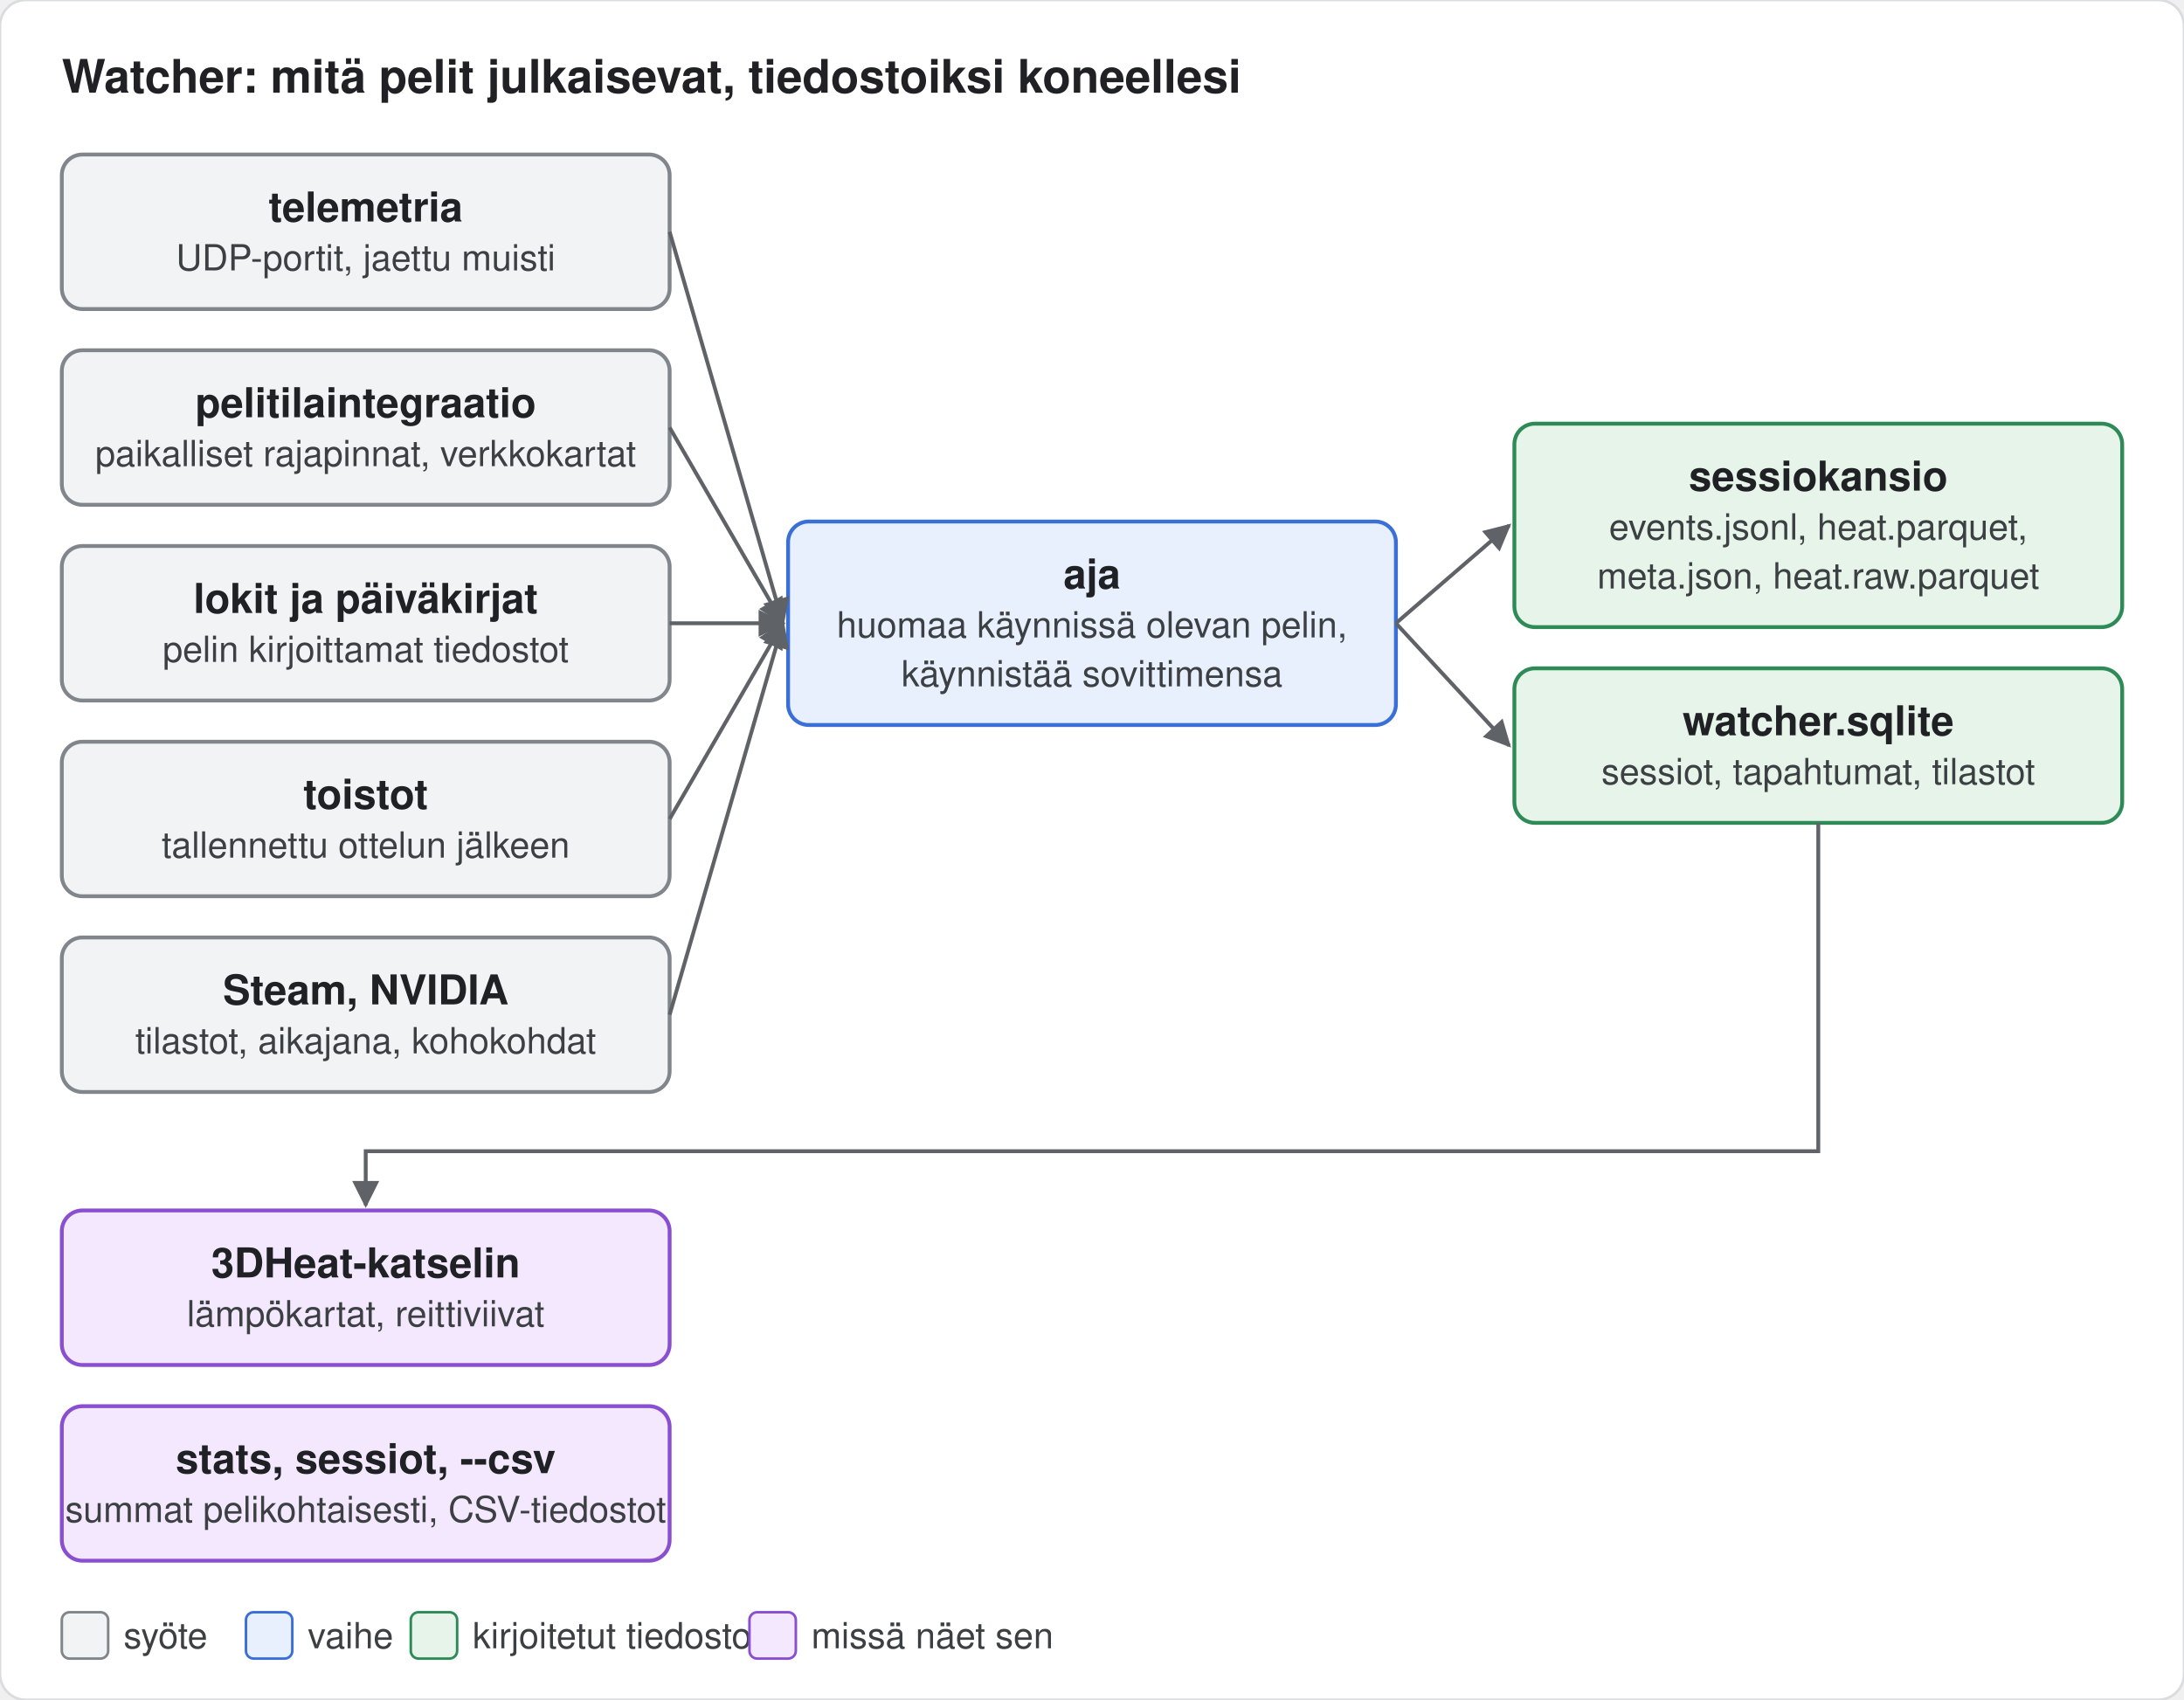
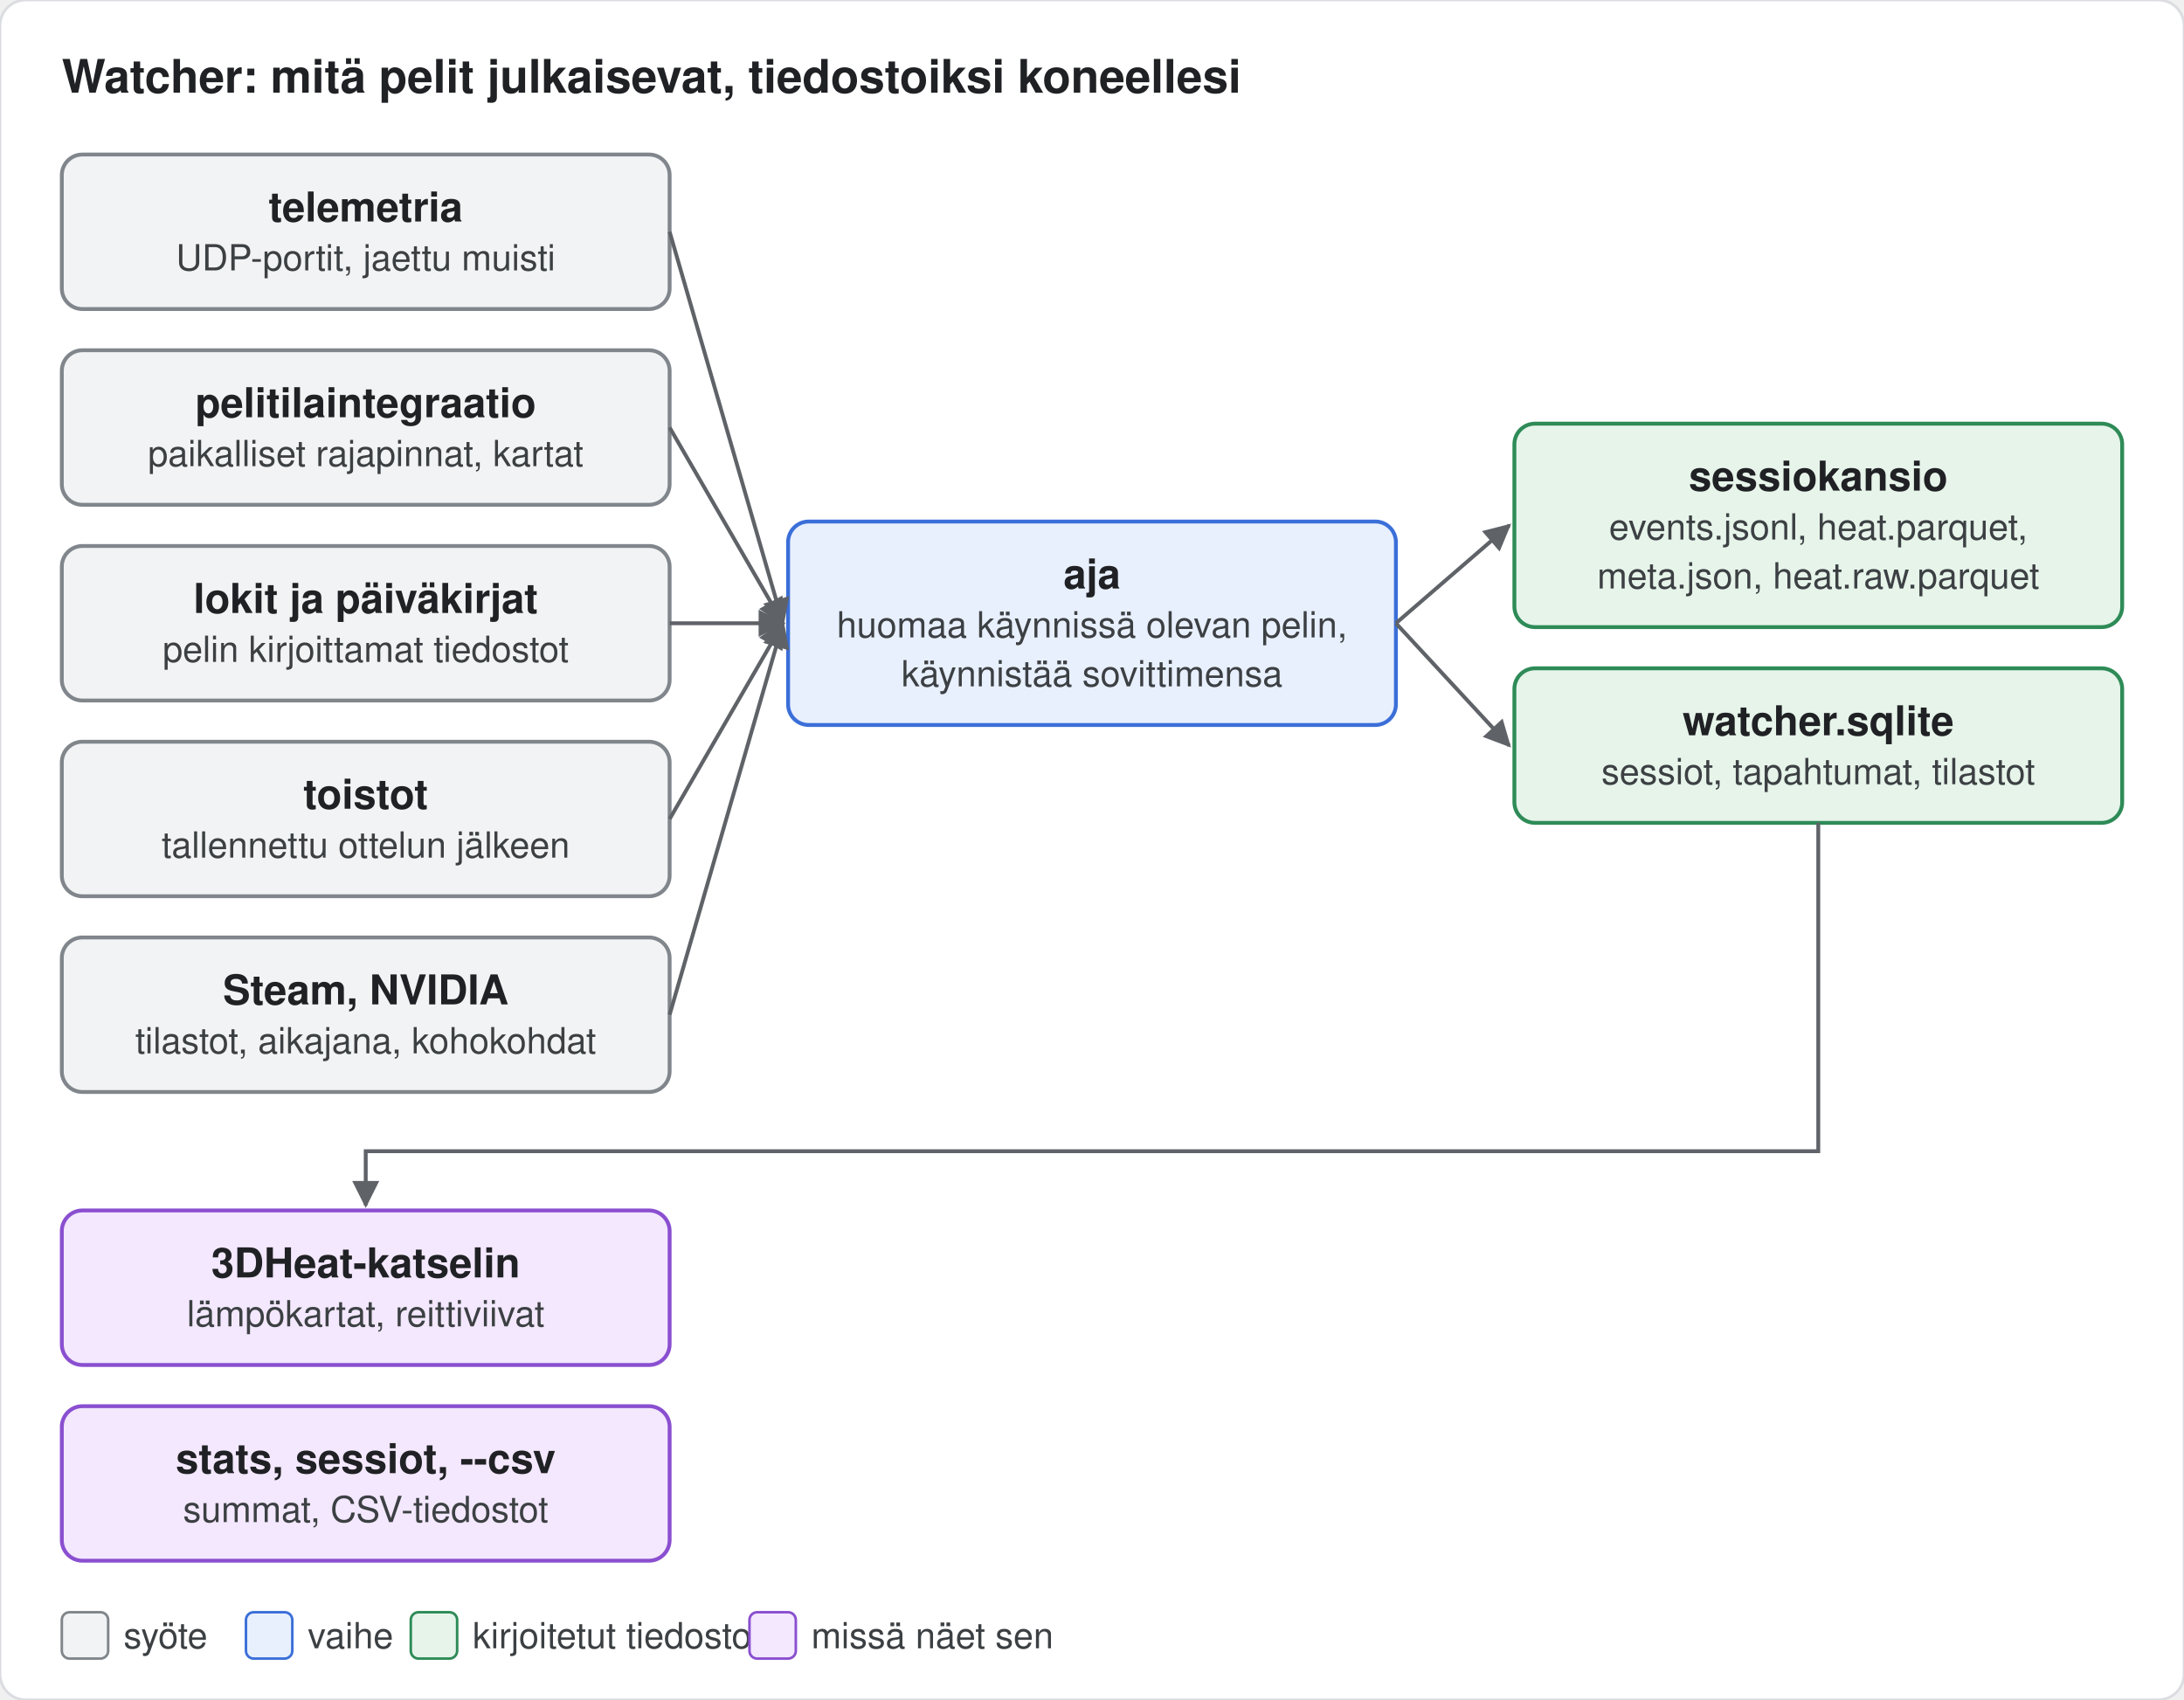
<svg xmlns="http://www.w3.org/2000/svg" width="848" height="660" viewBox="0 0 848 660" font-family="Segoe UI,Helvetica,Arial,sans-serif" role="img" aria-label="The watcher: what games publish, into files on your machine">
  <defs>
    <marker id="a" viewBox="0 0 10 10" refX="9" refY="5" markerWidth="7" markerHeight="7" orient="auto">
      <path d="M0,0 L10,5 L0,10 z" fill="#5f6368" />
    </marker>
  </defs>
  <rect width="848" height="660" rx="10" fill="#ffffff" stroke="#dadce0" />
  <text x="24" y="36" font-size="18" font-weight="600" fill="#202124">Watcher: mitä pelit julkaisevat, tiedostoiksi koneellesi</text>
  <rect x="24" y="60.0" width="236" height="60" rx="8" fill="#f1f3f4" stroke="#80868b" stroke-width="1.5" />
  <text x="142.0" y="86.0" text-anchor="middle" font-weight="600" font-size="16" fill="#202124">telemetria</text>
  <text x="142.0" y="105.0" text-anchor="middle" font-size="14" fill="#3c4043">UDP-portit, jaettu muisti</text>
  <rect x="24" y="136.0" width="236" height="60" rx="8" fill="#f1f3f4" stroke="#80868b" stroke-width="1.5" />
  <text x="142.0" y="162.0" text-anchor="middle" font-weight="600" font-size="16" fill="#202124">pelitilaintegraatio</text>
-   <text x="142.0" y="181.0" text-anchor="middle" font-size="14" fill="#3c4043">paikalliset rajapinnat, verkkokartat</text>
+   <text x="142.0" y="181.0" text-anchor="middle" font-size="14" fill="#3c4043">paikalliset rajapinnat, kartat</text>
  <rect x="24" y="212.0" width="236" height="60" rx="8" fill="#f1f3f4" stroke="#80868b" stroke-width="1.5" />
  <text x="142.0" y="238.0" text-anchor="middle" font-weight="600" font-size="16" fill="#202124">lokit ja päiväkirjat</text>
  <text x="142.0" y="257.0" text-anchor="middle" font-size="14" fill="#3c4043">pelin kirjoittamat tiedostot</text>
  <rect x="24" y="288.0" width="236" height="60" rx="8" fill="#f1f3f4" stroke="#80868b" stroke-width="1.5" />
  <text x="142.0" y="314.0" text-anchor="middle" font-weight="600" font-size="16" fill="#202124">toistot</text>
  <text x="142.0" y="333.0" text-anchor="middle" font-size="14" fill="#3c4043">tallennettu ottelun jälkeen</text>
  <rect x="24" y="364.0" width="236" height="60" rx="8" fill="#f1f3f4" stroke="#80868b" stroke-width="1.5" />
  <text x="142.0" y="390.0" text-anchor="middle" font-weight="600" font-size="16" fill="#202124">Steam, NVIDIA</text>
  <text x="142.0" y="409.0" text-anchor="middle" font-size="14" fill="#3c4043">tilastot, aikajana, kohokohdat</text>
  <rect x="306" y="202.5" width="236" height="79" rx="8" fill="#e8f0fe" stroke="#3b6fd8" stroke-width="1.5" />
  <text x="424.0" y="228.5" text-anchor="middle" font-weight="600" font-size="16" fill="#202124">aja</text>
  <text x="424.0" y="247.5" text-anchor="middle" font-size="14" fill="#3c4043">huomaa käynnissä olevan pelin,</text>
  <text x="424.0" y="266.5" text-anchor="middle" font-size="14" fill="#3c4043">käynnistää sovittimensa</text>
  <rect x="588" y="164.5" width="236" height="79" rx="8" fill="#e6f4ea" stroke="#2e8b57" stroke-width="1.5" />
  <text x="706.0" y="190.5" text-anchor="middle" font-weight="600" font-size="16" fill="#202124">sessiokansio</text>
  <text x="706.0" y="209.5" text-anchor="middle" font-size="14" fill="#3c4043">events.jsonl, heat.parquet,</text>
  <text x="706.0" y="228.5" text-anchor="middle" font-size="14" fill="#3c4043">meta.json, heat.raw.parquet</text>
  <rect x="588" y="259.5" width="236" height="60" rx="8" fill="#e6f4ea" stroke="#2e8b57" stroke-width="1.5" />
  <text x="706.0" y="285.5" text-anchor="middle" font-weight="600" font-size="16" fill="#202124">watcher.sqlite</text>
  <text x="706.0" y="304.5" text-anchor="middle" font-size="14" fill="#3c4043">sessiot, tapahtumat, tilastot</text>
  <line x1="260" y1="90.0" x2="304" y2="242.0" stroke="#5f6368" stroke-width="1.5" marker-end="url(#a)" />
  <line x1="260" y1="166.0" x2="304" y2="242.0" stroke="#5f6368" stroke-width="1.5" marker-end="url(#a)" />
  <line x1="260" y1="242.0" x2="304" y2="242.0" stroke="#5f6368" stroke-width="1.5" marker-end="url(#a)" />
  <line x1="260" y1="318.0" x2="304" y2="242.0" stroke="#5f6368" stroke-width="1.5" marker-end="url(#a)" />
  <line x1="260" y1="394.0" x2="304" y2="242.0" stroke="#5f6368" stroke-width="1.5" marker-end="url(#a)" />
  <line x1="542" y1="242.0" x2="586" y2="204.0" stroke="#5f6368" stroke-width="1.5" marker-end="url(#a)" />
  <line x1="542" y1="242.0" x2="586" y2="289.5" stroke="#5f6368" stroke-width="1.5" marker-end="url(#a)" />
  <path d="M706.0,319.5 V447.0 H142.0 V468.0" fill="none" stroke="#5f6368" stroke-width="1.5" marker-end="url(#a)" />
  <rect x="24" y="470.0" width="236" height="60" rx="8" fill="#f3e8fd" stroke="#8a4fd0" stroke-width="1.5" />
  <text x="142.0" y="496.0" text-anchor="middle" font-weight="600" font-size="16" fill="#202124">3DHeat-katselin</text>
  <text x="142.0" y="515.0" text-anchor="middle" font-size="14" fill="#3c4043">lämpökartat, reittiviivat</text>
  <rect x="24" y="546.0" width="236" height="60" rx="8" fill="#f3e8fd" stroke="#8a4fd0" stroke-width="1.5" />
  <text x="142.0" y="572.0" text-anchor="middle" font-weight="600" font-size="16" fill="#202124">stats, sessiot, --csv</text>
-   <text x="142.0" y="591.0" text-anchor="middle" font-size="14" fill="#3c4043">summat pelikohtaisesti, CSV-tiedostot</text>
+   <text x="142.0" y="591.0" text-anchor="middle" font-size="14" fill="#3c4043">summat, CSV-tiedostot</text>
  <rect x="24" y="626" width="18" height="18" rx="3" fill="#f1f3f4" stroke="#80868b" />
  <text x="48" y="640" font-size="14" fill="#3c4043">syöte</text>
  <rect x="95.5" y="626" width="18" height="18" rx="3" fill="#e8f0fe" stroke="#3b6fd8" />
  <text x="119.5" y="640" font-size="14" fill="#3c4043">vaihe</text>
  <rect x="159.5" y="626" width="18" height="18" rx="3" fill="#e6f4ea" stroke="#2e8b57" />
  <text x="183.5" y="640" font-size="14" fill="#3c4043">kirjoitetut tiedostot</text>
  <rect x="291.0" y="626" width="18" height="18" rx="3" fill="#f3e8fd" stroke="#8a4fd0" />
  <text x="315.0" y="640" font-size="14" fill="#3c4043">missä näet sen</text>
</svg>
